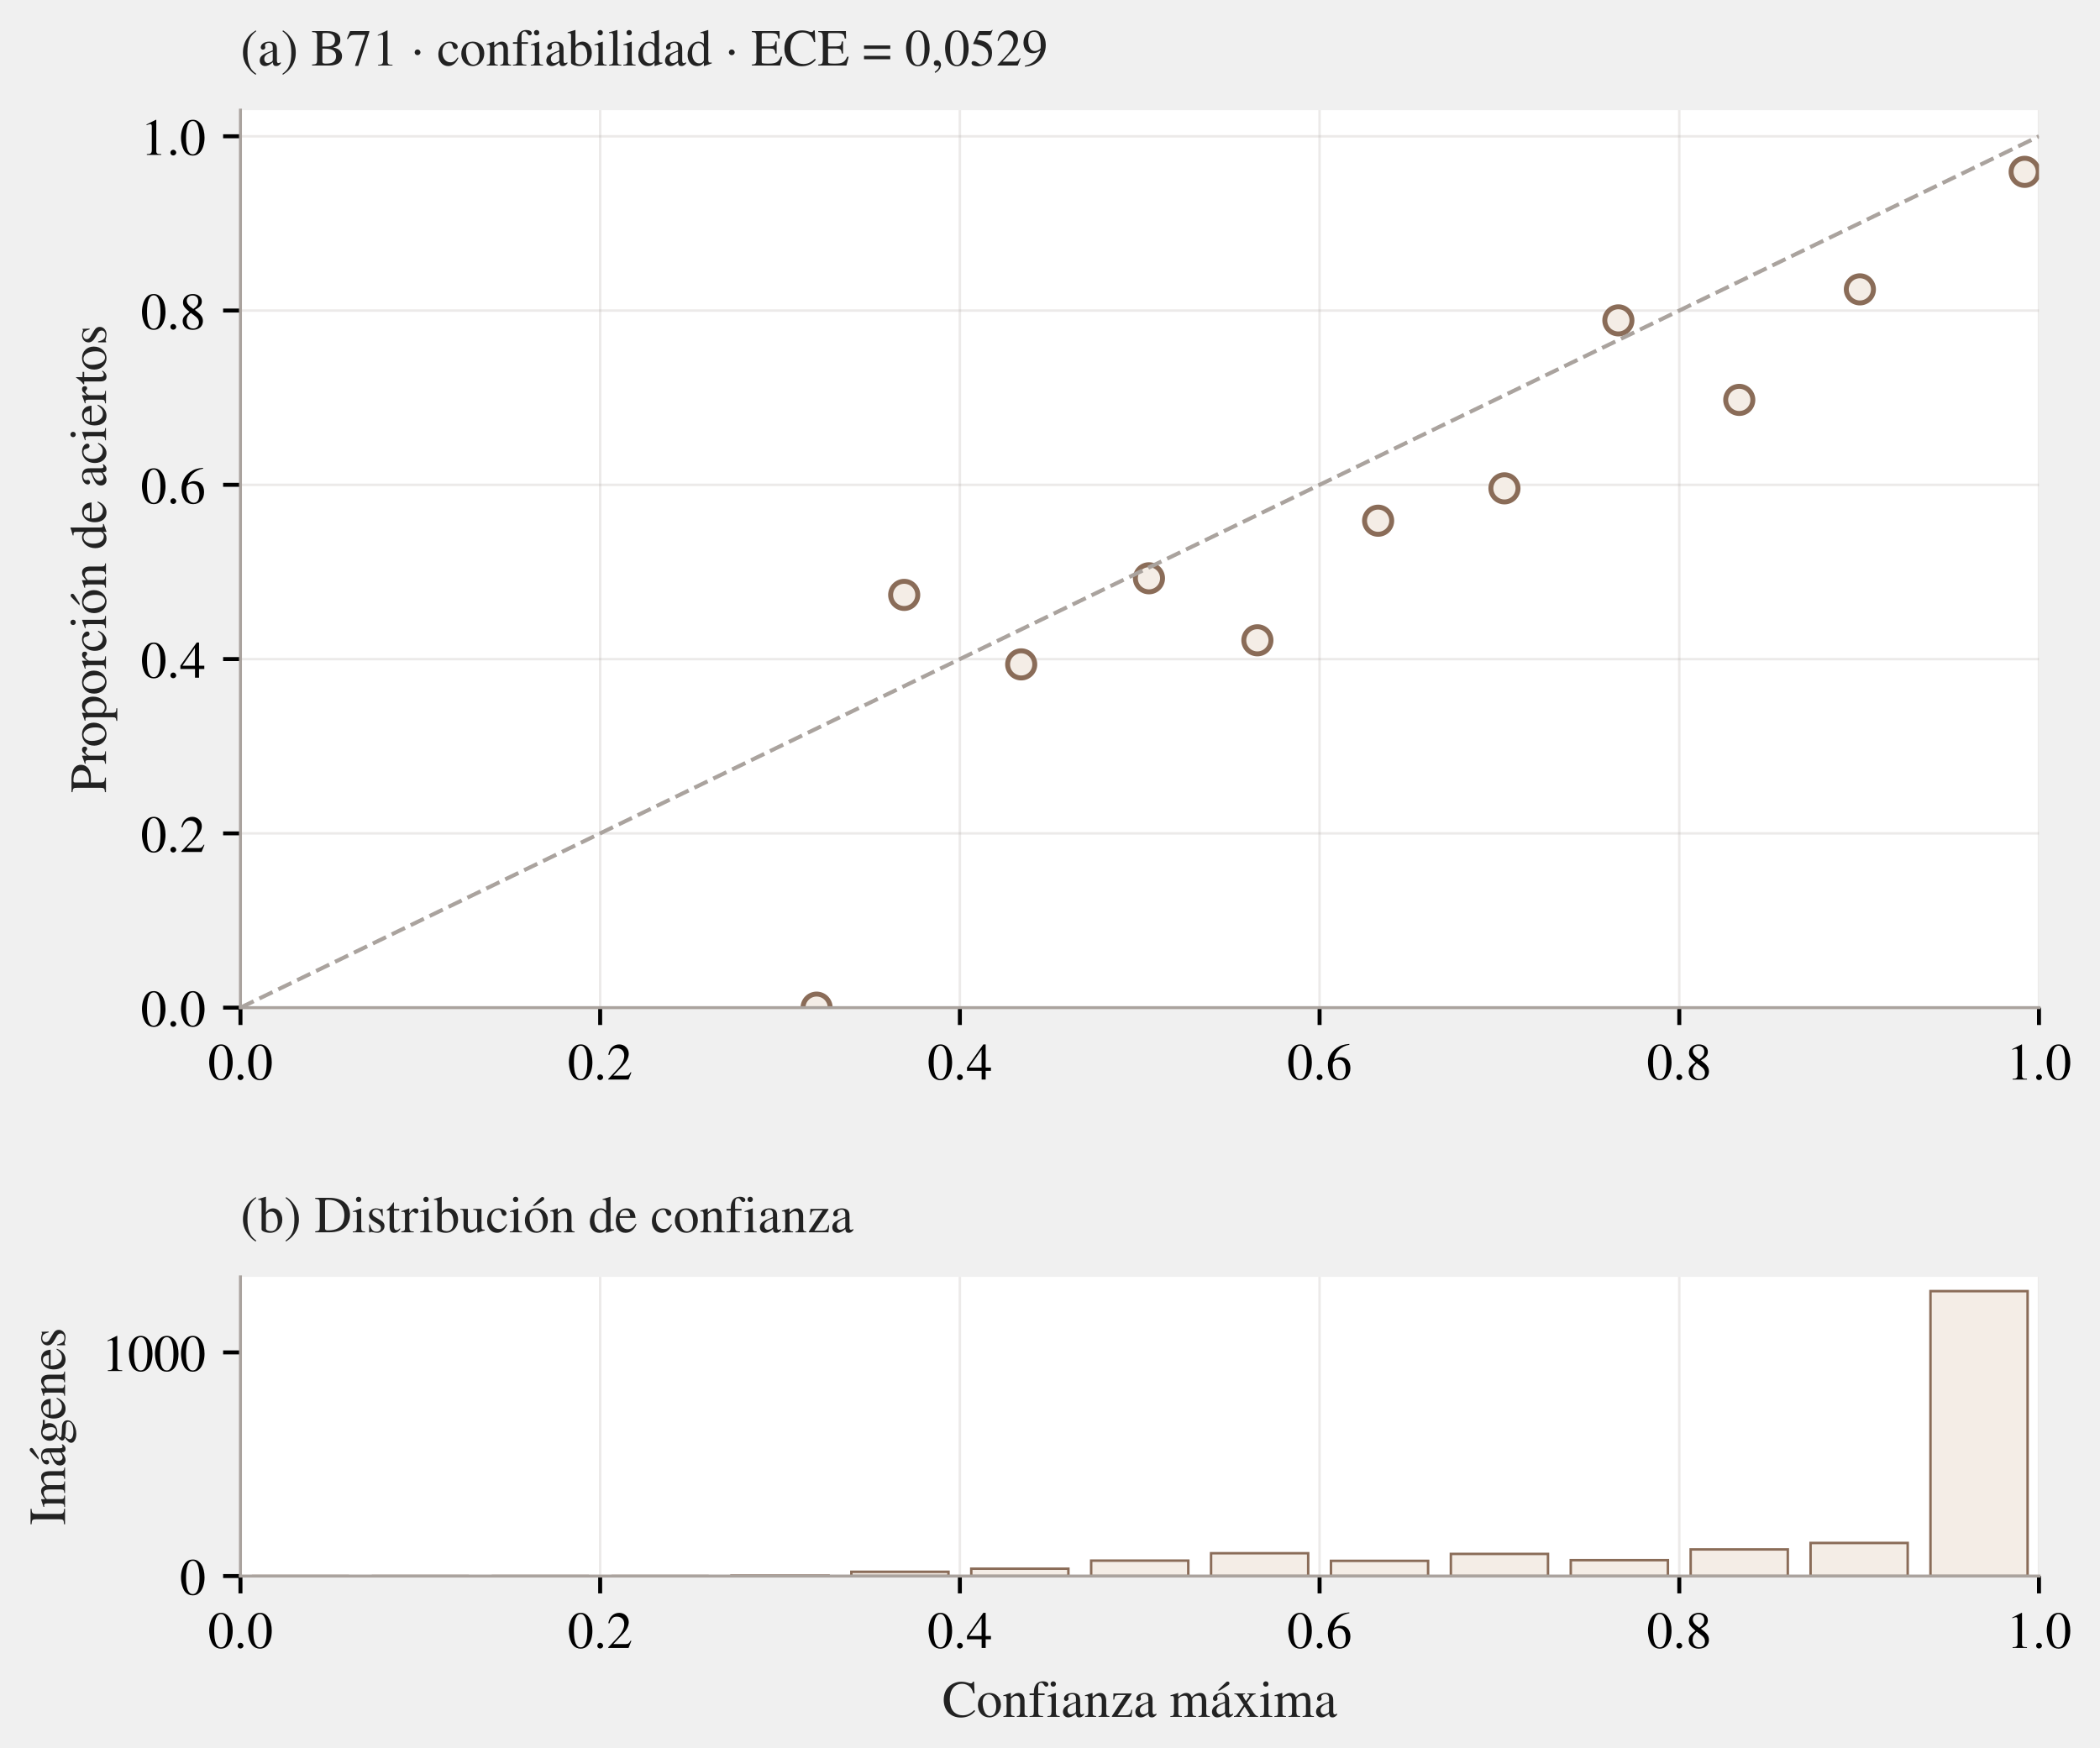
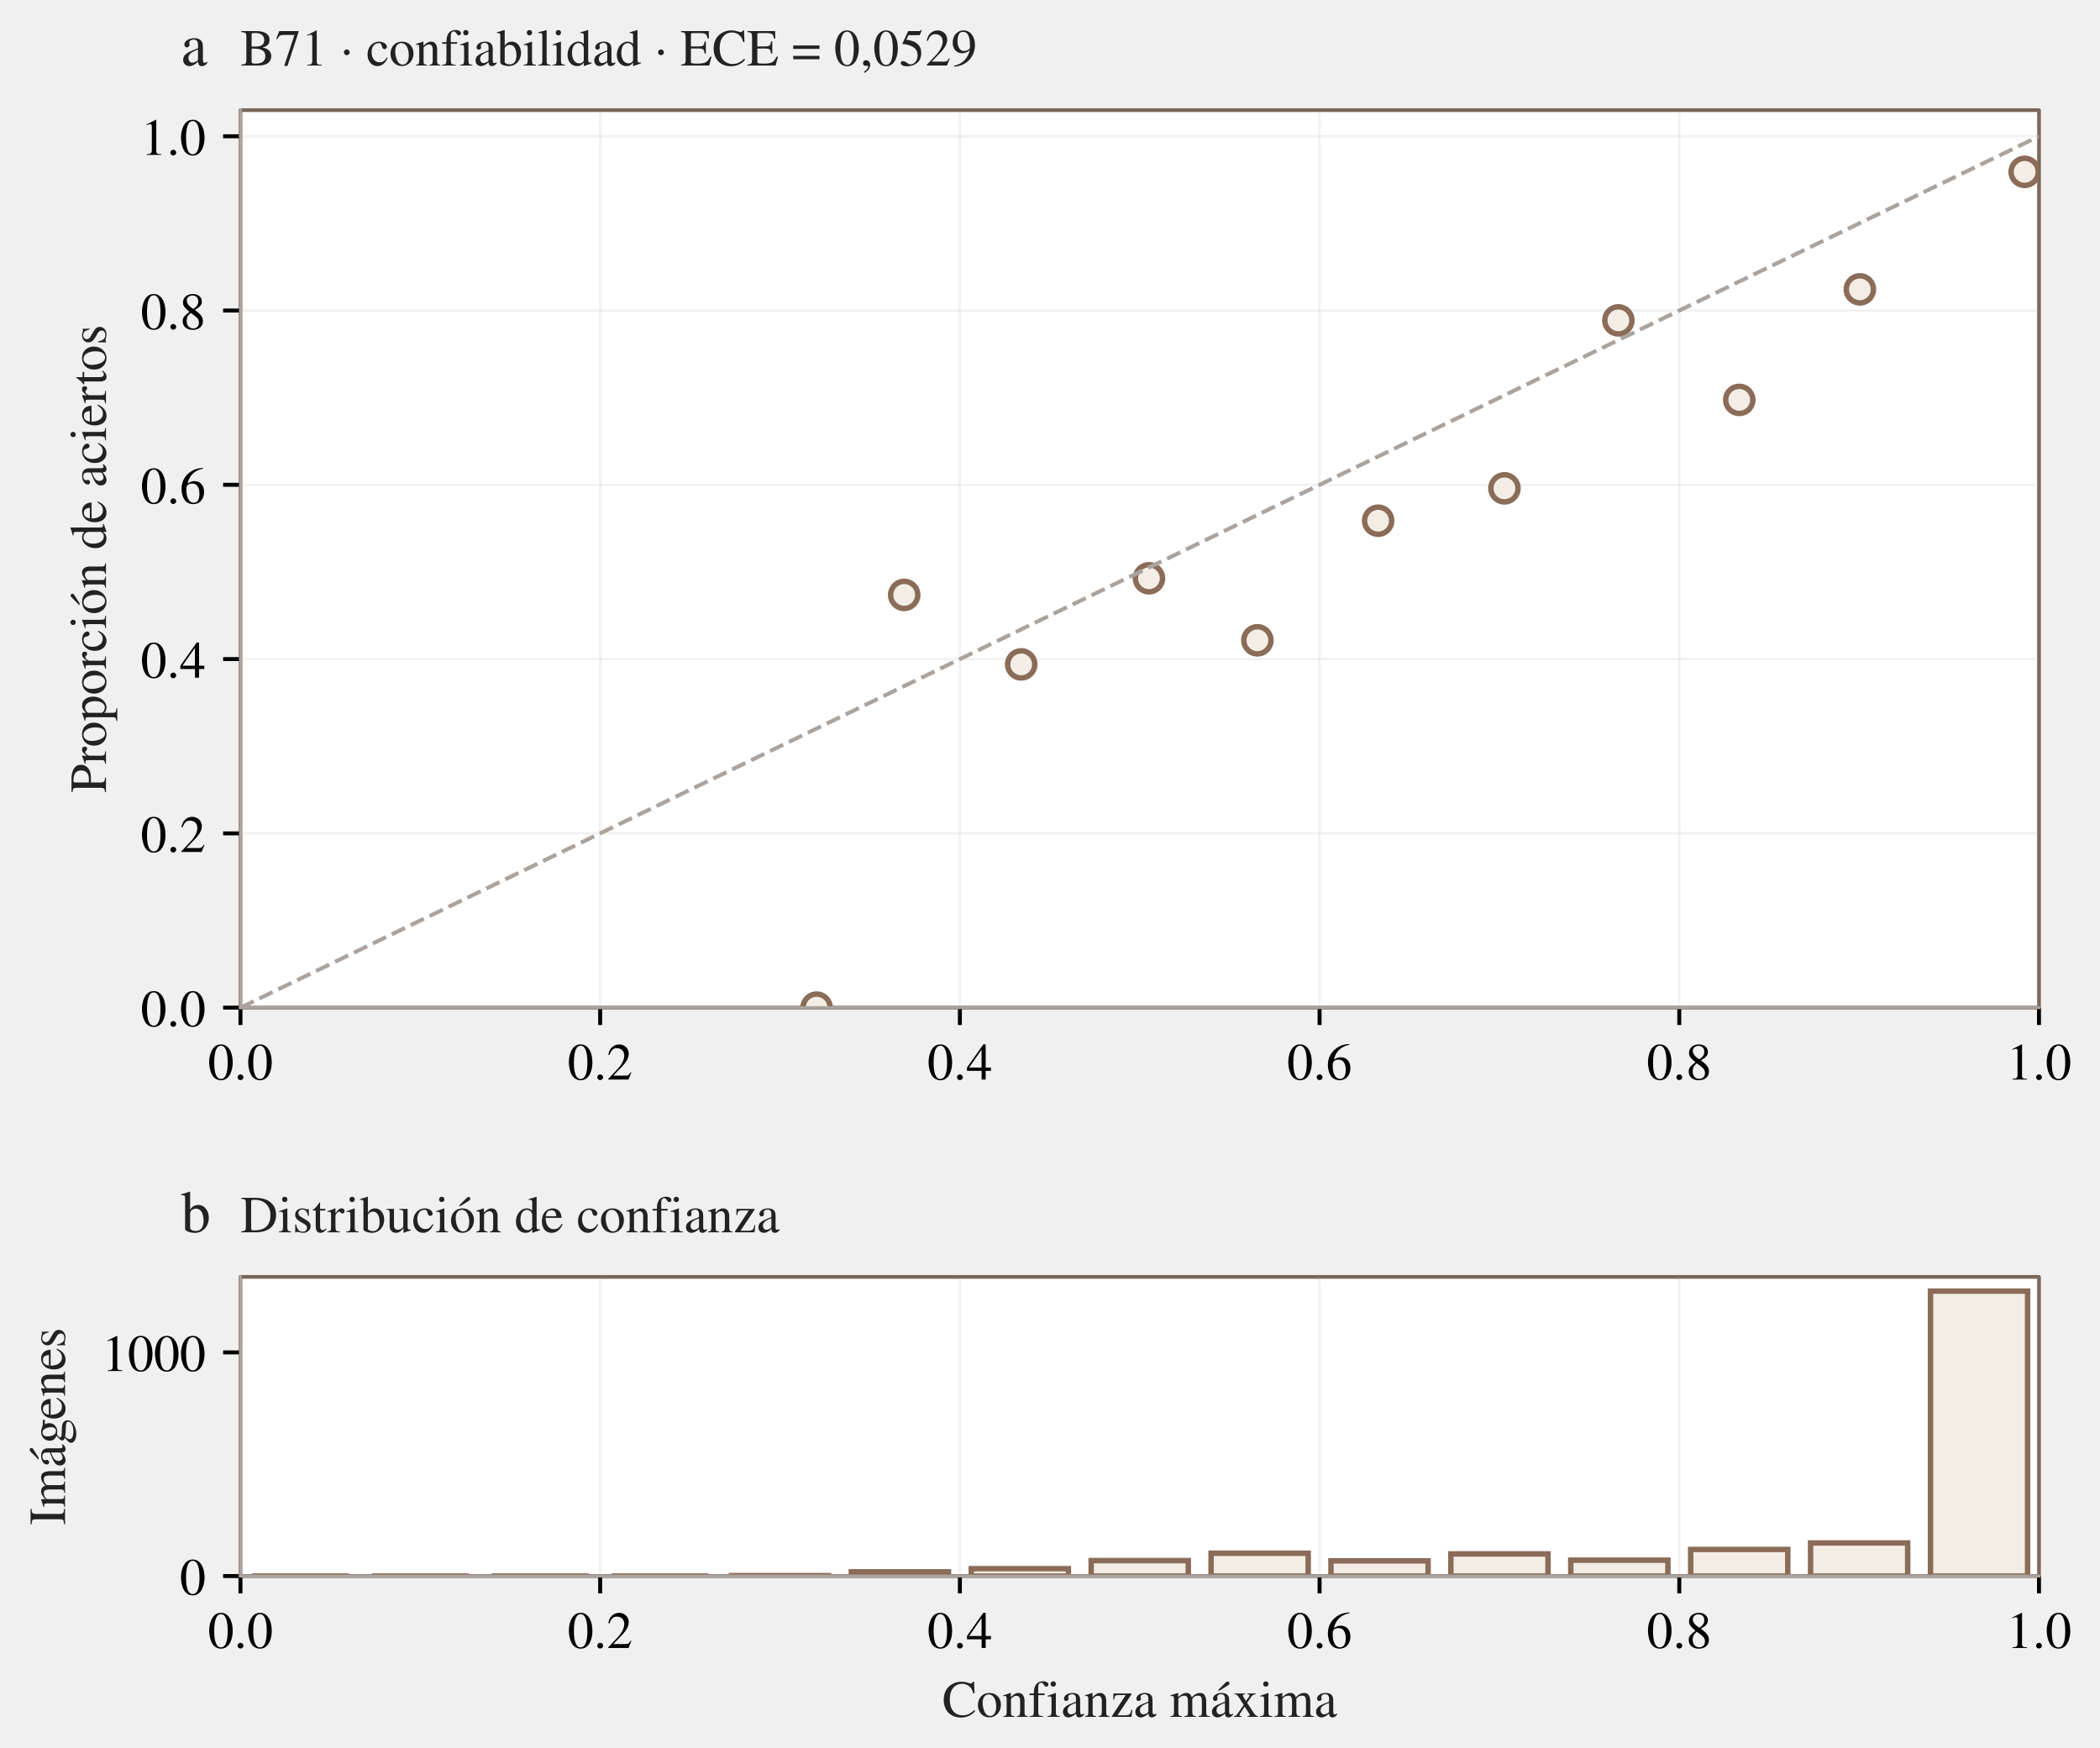
<svg xmlns="http://www.w3.org/2000/svg" xmlns:xlink="http://www.w3.org/1999/xlink" width="423.707pt" height="352.56pt" viewBox="28.595 7.728 423.707 352.56" version="1.1">
  <defs>
    <style type="text/css">*{stroke-linejoin: round; stroke-linecap: butt}</style>
  </defs>
  <g id="figure_1">
    <g id="axes_1">
      <g id="patch_2">
-         <path d="M 77.112 211.039  L 439.992 211.039  L 439.992 29.952  L 77.112 29.952  z " style="fill: #ffffff" />
+         <path d="M 77.112 211.039  L 439.992 211.039  L 439.992 29.952  L 77.112 29.952  z " style="fill: #ffffff; stroke: #796657; stroke-width: 0.75" />
      </g>
      <g id="matplotlib.axis_1">
        <g id="xtick_1">
          <g id="line2d_1">
-             <path d="M 77.112 211.039  L 77.112 29.952  " clip-path="url(#p163a9dd9ac)" style="fill: none; stroke: #aaa39e; stroke-opacity: 0.23; stroke-width: 0.5; stroke-linecap: square" />
+             <path d="M 77.112 211.039  L 77.112 29.952  " clip-path="url(#p163a9dd9ac)" style="fill: none; stroke: #aaa39e; stroke-opacity: 0.14; stroke-width: 0.5; stroke-linecap: square" />
          </g>
          <g id="line2d_2">
            <defs>
              <path id="m6b614f7e48" d="M 0 0  L 0 3.5  " style="stroke: #000000; stroke-width: 0.8" />
            </defs>
            <g>
              <use xlink:href="#m6b614f7e48" x="77.112" y="211.039" style="stroke: #000000; stroke-width: 0.8" />
            </g>
          </g>
          <g id="text_1">
            <text style="font-size: 10.5px; font-family: 'Nimbus Roman'; text-anchor: middle" x="77.112" y="225.552" transform="rotate(-0 77.112 225.552)">0.0</text>
          </g>
        </g>
        <g id="xtick_2">
          <g id="line2d_3">
-             <path d="M 149.688 211.039  L 149.688 29.952  " clip-path="url(#p163a9dd9ac)" style="fill: none; stroke: #aaa39e; stroke-opacity: 0.23; stroke-width: 0.5; stroke-linecap: square" />
+             <path d="M 149.688 211.039  L 149.688 29.952  " clip-path="url(#p163a9dd9ac)" style="fill: none; stroke: #aaa39e; stroke-opacity: 0.14; stroke-width: 0.5; stroke-linecap: square" />
          </g>
          <g id="line2d_4">
            <g>
              <use xlink:href="#m6b614f7e48" x="149.688" y="211.039" style="stroke: #000000; stroke-width: 0.8" />
            </g>
          </g>
          <g id="text_2">
            <text style="font-size: 10.5px; font-family: 'Nimbus Roman'; text-anchor: middle" x="149.688" y="225.552" transform="rotate(-0 149.688 225.552)">0.2</text>
          </g>
        </g>
        <g id="xtick_3">
          <g id="line2d_5">
-             <path d="M 222.264 211.039  L 222.264 29.952  " clip-path="url(#p163a9dd9ac)" style="fill: none; stroke: #aaa39e; stroke-opacity: 0.23; stroke-width: 0.5; stroke-linecap: square" />
+             <path d="M 222.264 211.039  L 222.264 29.952  " clip-path="url(#p163a9dd9ac)" style="fill: none; stroke: #aaa39e; stroke-opacity: 0.14; stroke-width: 0.5; stroke-linecap: square" />
          </g>
          <g id="line2d_6">
            <g>
              <use xlink:href="#m6b614f7e48" x="222.264" y="211.039" style="stroke: #000000; stroke-width: 0.8" />
            </g>
          </g>
          <g id="text_3">
            <text style="font-size: 10.5px; font-family: 'Nimbus Roman'; text-anchor: middle" x="222.264" y="225.552" transform="rotate(-0 222.264 225.552)">0.4</text>
          </g>
        </g>
        <g id="xtick_4">
          <g id="line2d_7">
-             <path d="M 294.84 211.039  L 294.84 29.952  " clip-path="url(#p163a9dd9ac)" style="fill: none; stroke: #aaa39e; stroke-opacity: 0.23; stroke-width: 0.5; stroke-linecap: square" />
+             <path d="M 294.84 211.039  L 294.84 29.952  " clip-path="url(#p163a9dd9ac)" style="fill: none; stroke: #aaa39e; stroke-opacity: 0.14; stroke-width: 0.5; stroke-linecap: square" />
          </g>
          <g id="line2d_8">
            <g>
              <use xlink:href="#m6b614f7e48" x="294.84" y="211.039" style="stroke: #000000; stroke-width: 0.8" />
            </g>
          </g>
          <g id="text_4">
            <text style="font-size: 10.5px; font-family: 'Nimbus Roman'; text-anchor: middle" x="294.84" y="225.552" transform="rotate(-0 294.84 225.552)">0.6</text>
          </g>
        </g>
        <g id="xtick_5">
          <g id="line2d_9">
-             <path d="M 367.416 211.039  L 367.416 29.952  " clip-path="url(#p163a9dd9ac)" style="fill: none; stroke: #aaa39e; stroke-opacity: 0.23; stroke-width: 0.5; stroke-linecap: square" />
+             <path d="M 367.416 211.039  L 367.416 29.952  " clip-path="url(#p163a9dd9ac)" style="fill: none; stroke: #aaa39e; stroke-opacity: 0.14; stroke-width: 0.5; stroke-linecap: square" />
          </g>
          <g id="line2d_10">
            <g>
              <use xlink:href="#m6b614f7e48" x="367.416" y="211.039" style="stroke: #000000; stroke-width: 0.8" />
            </g>
          </g>
          <g id="text_5">
            <text style="font-size: 10.5px; font-family: 'Nimbus Roman'; text-anchor: middle" x="367.416" y="225.552" transform="rotate(-0 367.416 225.552)">0.8</text>
          </g>
        </g>
        <g id="xtick_6">
          <g id="line2d_11">
-             <path d="M 439.992 211.039  L 439.992 29.952  " clip-path="url(#p163a9dd9ac)" style="fill: none; stroke: #aaa39e; stroke-opacity: 0.23; stroke-width: 0.5; stroke-linecap: square" />
+             <path d="M 439.992 211.039  L 439.992 29.952  " clip-path="url(#p163a9dd9ac)" style="fill: none; stroke: #aaa39e; stroke-opacity: 0.14; stroke-width: 0.5; stroke-linecap: square" />
          </g>
          <g id="line2d_12">
            <g>
              <use xlink:href="#m6b614f7e48" x="439.992" y="211.039" style="stroke: #000000; stroke-width: 0.8" />
            </g>
          </g>
          <g id="text_6">
            <text style="font-size: 10.5px; font-family: 'Nimbus Roman'; text-anchor: middle" x="439.992" y="225.552" transform="rotate(-0 439.992 225.552)">1.0</text>
          </g>
        </g>
      </g>
      <g id="matplotlib.axis_2">
        <g id="ytick_1">
          <g id="line2d_13">
-             <path d="M 77.112 211.039  L 439.992 211.039  " clip-path="url(#p163a9dd9ac)" style="fill: none; stroke: #aaa39e; stroke-opacity: 0.23; stroke-width: 0.5; stroke-linecap: square" />
+             <path d="M 77.112 211.039  L 439.992 211.039  " clip-path="url(#p163a9dd9ac)" style="fill: none; stroke: #aaa39e; stroke-opacity: 0.14; stroke-width: 0.5; stroke-linecap: square" />
          </g>
          <g id="line2d_14">
            <defs>
              <path id="m409d715049" d="M 0 0  L -3.5 0  " style="stroke: #000000; stroke-width: 0.8" />
            </defs>
            <g>
              <use xlink:href="#m409d715049" x="77.112" y="211.039" style="stroke: #000000; stroke-width: 0.8" />
            </g>
          </g>
          <g id="text_7">
            <text style="font-size: 10.5px; font-family: 'Nimbus Roman'; text-anchor: end" x="70.112" y="214.796" transform="rotate(-0 70.112 214.7957)">0.0</text>
          </g>
        </g>
        <g id="ytick_2">
          <g id="line2d_15">
-             <path d="M 77.112 175.877  L 439.992 175.877  " clip-path="url(#p163a9dd9ac)" style="fill: none; stroke: #aaa39e; stroke-opacity: 0.23; stroke-width: 0.5; stroke-linecap: square" />
+             <path d="M 77.112 175.877  L 439.992 175.877  " clip-path="url(#p163a9dd9ac)" style="fill: none; stroke: #aaa39e; stroke-opacity: 0.14; stroke-width: 0.5; stroke-linecap: square" />
          </g>
          <g id="line2d_16">
            <g>
              <use xlink:href="#m409d715049" x="77.112" y="175.877" style="stroke: #000000; stroke-width: 0.8" />
            </g>
          </g>
          <g id="text_8">
            <text style="font-size: 10.5px; font-family: 'Nimbus Roman'; text-anchor: end" x="70.112" y="179.633" transform="rotate(-0 70.112 179.6331)">0.2</text>
          </g>
        </g>
        <g id="ytick_3">
          <g id="line2d_17">
-             <path d="M 77.112 140.714  L 439.992 140.714  " clip-path="url(#p163a9dd9ac)" style="fill: none; stroke: #aaa39e; stroke-opacity: 0.23; stroke-width: 0.5; stroke-linecap: square" />
+             <path d="M 77.112 140.714  L 439.992 140.714  " clip-path="url(#p163a9dd9ac)" style="fill: none; stroke: #aaa39e; stroke-opacity: 0.14; stroke-width: 0.5; stroke-linecap: square" />
          </g>
          <g id="line2d_18">
            <g>
              <use xlink:href="#m409d715049" x="77.112" y="140.714" style="stroke: #000000; stroke-width: 0.8" />
            </g>
          </g>
          <g id="text_9">
            <text style="font-size: 10.5px; font-family: 'Nimbus Roman'; text-anchor: end" x="70.112" y="144.47" transform="rotate(-0 70.112 144.4705)">0.4</text>
          </g>
        </g>
        <g id="ytick_4">
          <g id="line2d_19">
-             <path d="M 77.112 105.552  L 439.992 105.552  " clip-path="url(#p163a9dd9ac)" style="fill: none; stroke: #aaa39e; stroke-opacity: 0.23; stroke-width: 0.5; stroke-linecap: square" />
+             <path d="M 77.112 105.552  L 439.992 105.552  " clip-path="url(#p163a9dd9ac)" style="fill: none; stroke: #aaa39e; stroke-opacity: 0.14; stroke-width: 0.5; stroke-linecap: square" />
          </g>
          <g id="line2d_20">
            <g>
              <use xlink:href="#m409d715049" x="77.112" y="105.552" style="stroke: #000000; stroke-width: 0.8" />
            </g>
          </g>
          <g id="text_10">
            <text style="font-size: 10.5px; font-family: 'Nimbus Roman'; text-anchor: end" x="70.112" y="109.308" transform="rotate(-0 70.112 109.3079)">0.6</text>
          </g>
        </g>
        <g id="ytick_5">
          <g id="line2d_21">
-             <path d="M 77.112 70.389  L 439.992 70.389  " clip-path="url(#p163a9dd9ac)" style="fill: none; stroke: #aaa39e; stroke-opacity: 0.23; stroke-width: 0.5; stroke-linecap: square" />
+             <path d="M 77.112 70.389  L 439.992 70.389  " clip-path="url(#p163a9dd9ac)" style="fill: none; stroke: #aaa39e; stroke-opacity: 0.14; stroke-width: 0.5; stroke-linecap: square" />
          </g>
          <g id="line2d_22">
            <g>
              <use xlink:href="#m409d715049" x="77.112" y="70.389" style="stroke: #000000; stroke-width: 0.8" />
            </g>
          </g>
          <g id="text_11">
            <text style="font-size: 10.5px; font-family: 'Nimbus Roman'; text-anchor: end" x="70.112" y="74.145" transform="rotate(-0 70.112 74.14531)">0.8</text>
          </g>
        </g>
        <g id="ytick_6">
          <g id="line2d_23">
-             <path d="M 77.112 35.226  L 439.992 35.226  " clip-path="url(#p163a9dd9ac)" style="fill: none; stroke: #aaa39e; stroke-opacity: 0.23; stroke-width: 0.5; stroke-linecap: square" />
+             <path d="M 77.112 35.226  L 439.992 35.226  " clip-path="url(#p163a9dd9ac)" style="fill: none; stroke: #aaa39e; stroke-opacity: 0.14; stroke-width: 0.5; stroke-linecap: square" />
          </g>
          <g id="line2d_24">
            <g>
              <use xlink:href="#m409d715049" x="77.112" y="35.226" style="stroke: #000000; stroke-width: 0.8" />
            </g>
          </g>
          <g id="text_12">
            <text style="font-size: 10.5px; font-family: 'Nimbus Roman'; text-anchor: end" x="70.112" y="38.983" transform="rotate(-0 70.112 38.98272)">1.0</text>
          </g>
        </g>
        <g id="text_13">
          <text style="font-size: 10.5px; font-family: 'Nimbus Roman'; text-anchor: middle; fill: #222222" x="49.975" y="120.496" transform="rotate(-90 49.97466 120.4957)">Proporción de aciertos</text>
        </g>
      </g>
      <g id="PathCollection_1">
        <defs>
-           <path id="mc552925a65" d="M 0 2.739  C 0.726 2.739 1.423 2.45 1.936 1.936  C 2.45 1.423 2.739 0.726 2.739 0  C 2.739 -0.726 2.45 -1.423 1.936 -1.936  C 1.423 -2.45 0.726 -2.739 0 -2.739  C -0.726 -2.739 -1.423 -2.45 -1.936 -1.936  C -2.45 -1.423 -2.739 -0.726 -2.739 0  C -2.739 0.726 -2.45 1.423 -1.936 1.936  C -1.423 2.45 -0.726 2.739 0 2.739  z " style="stroke: #8a6c58" />
+           <path id="mc552925a65" d="M 0 2.739  C 0.726 2.739 1.423 2.45 1.936 1.936  C 2.45 1.423 2.739 0.726 2.739 0  C 2.739 -0.726 2.45 -1.423 1.936 -1.936  C 1.423 -2.45 0.726 -2.739 0 -2.739  C -0.726 -2.739 -1.423 -2.45 -1.936 -1.936  C -2.45 -1.423 -2.739 -0.726 -2.739 0  C -2.739 0.726 -2.45 1.423 -1.936 1.936  C -1.423 2.45 -0.726 2.739 0 2.739  z " style="stroke: #8a6c58; stroke-width: 1.1" />
        </defs>
        <g clip-path="url(#p163a9dd9ac)">
-           <use xlink:href="#mc552925a65" x="193.357" y="211.039" style="fill: #f4ede6; stroke: #8a6c58" />
-           <use xlink:href="#mc552925a65" x="211.031" y="127.76" style="fill: #f4ede6; stroke: #8a6c58" />
-           <use xlink:href="#mc552925a65" x="234.637" y="141.78" style="fill: #f4ede6; stroke: #8a6c58" />
-           <use xlink:href="#mc552925a65" x="260.415" y="124.407" style="fill: #f4ede6; stroke: #8a6c58" />
-           <use xlink:href="#mc552925a65" x="282.292" y="136.922" style="fill: #f4ede6; stroke: #8a6c58" />
-           <use xlink:href="#mc552925a65" x="306.654" y="112.791" style="fill: #f4ede6; stroke: #8a6c58" />
-           <use xlink:href="#mc552925a65" x="332.142" y="106.262" style="fill: #f4ede6; stroke: #8a6c58" />
-           <use xlink:href="#mc552925a65" x="355.127" y="72.37" style="fill: #f4ede6; stroke: #8a6c58" />
-           <use xlink:href="#mc552925a65" x="379.519" y="88.414" style="fill: #f4ede6; stroke: #8a6c58" />
-           <use xlink:href="#mc552925a65" x="403.854" y="66.112" style="fill: #f4ede6; stroke: #8a6c58" />
-           <use xlink:href="#mc552925a65" x="437.103" y="42.402" style="fill: #f4ede6; stroke: #8a6c58" />
+           <use xlink:href="#mc552925a65" x="193.357" y="211.039" style="fill: #f4ede6; stroke: #8a6c58; stroke-width: 1.1" />
+           <use xlink:href="#mc552925a65" x="211.031" y="127.76" style="fill: #f4ede6; stroke: #8a6c58; stroke-width: 1.1" />
+           <use xlink:href="#mc552925a65" x="234.637" y="141.78" style="fill: #f4ede6; stroke: #8a6c58; stroke-width: 1.1" />
+           <use xlink:href="#mc552925a65" x="260.415" y="124.407" style="fill: #f4ede6; stroke: #8a6c58; stroke-width: 1.1" />
+           <use xlink:href="#mc552925a65" x="282.292" y="136.922" style="fill: #f4ede6; stroke: #8a6c58; stroke-width: 1.1" />
+           <use xlink:href="#mc552925a65" x="306.654" y="112.791" style="fill: #f4ede6; stroke: #8a6c58; stroke-width: 1.1" />
+           <use xlink:href="#mc552925a65" x="332.142" y="106.262" style="fill: #f4ede6; stroke: #8a6c58; stroke-width: 1.1" />
+           <use xlink:href="#mc552925a65" x="355.127" y="72.37" style="fill: #f4ede6; stroke: #8a6c58; stroke-width: 1.1" />
+           <use xlink:href="#mc552925a65" x="379.519" y="88.414" style="fill: #f4ede6; stroke: #8a6c58; stroke-width: 1.1" />
+           <use xlink:href="#mc552925a65" x="403.854" y="66.112" style="fill: #f4ede6; stroke: #8a6c58; stroke-width: 1.1" />
+           <use xlink:href="#mc552925a65" x="437.103" y="42.402" style="fill: #f4ede6; stroke: #8a6c58; stroke-width: 1.1" />
        </g>
      </g>
      <g id="line2d_25">
        <path d="M 77.112 211.039  L 439.992 35.226  " clip-path="url(#p163a9dd9ac)" style="fill: none; stroke-dasharray: 2.96,1.28; stroke-dashoffset: 0; stroke: #aaa39e; stroke-width: 0.8" />
      </g>
      <g id="patch_3">
        <path d="M 77.112 211.039  L 77.112 29.952  " style="fill: none; stroke: #aaa39e; stroke-width: 0.6; stroke-linejoin: miter; stroke-linecap: square" />
      </g>
      <g id="patch_4">
        <path d="M 77.112 211.039  L 439.992 211.039  " style="fill: none; stroke: #aaa39e; stroke-width: 0.6; stroke-linejoin: miter; stroke-linecap: square" />
      </g>
      <g id="text_14">
-         <text style="font-size: 10.5px; font-family: 'Nimbus Roman'; text-anchor: start; fill: #222222" x="77.112" y="20.952" transform="rotate(-0 77.112 20.952)">(a) B71 · confiabilidad · ECE = 0,0529</text>
+         <text style="font-size: 10.5px; font-family: 'Nimbus Roman'; text-anchor: start; fill: #222222" x="77.112" y="20.952" transform="rotate(-0 77.112 20.952)">B71 · confiabilidad · ECE = 0,0529</text>
      </g>
    </g>
    <g id="axes_2">
      <g id="patch_5">
-         <path d="M 77.112 325.728  L 439.992 325.728  L 439.992 265.366  L 77.112 265.366  z " style="fill: #ffffff" />
+         <path d="M 77.112 325.728  L 439.992 325.728  L 439.992 265.366  L 77.112 265.366  z " style="fill: #ffffff; stroke: #796657; stroke-width: 0.75" />
      </g>
      <g id="matplotlib.axis_3">
        <g id="xtick_7">
          <g id="line2d_26">
-             <path d="M 77.112 325.728  L 77.112 265.366  " clip-path="url(#pea9d04043e)" style="fill: none; stroke: #aaa39e; stroke-opacity: 0.23; stroke-width: 0.5; stroke-linecap: square" />
+             <path d="M 77.112 325.728  L 77.112 265.366  " clip-path="url(#pea9d04043e)" style="fill: none; stroke: #aaa39e; stroke-opacity: 0.14; stroke-width: 0.5; stroke-linecap: square" />
          </g>
          <g id="line2d_27">
            <g>
              <use xlink:href="#m6b614f7e48" x="77.112" y="325.728" style="stroke: #000000; stroke-width: 0.8" />
            </g>
          </g>
          <g id="text_15">
            <text style="font-size: 10.5px; font-family: 'Nimbus Roman'; text-anchor: middle" x="77.112" y="340.241" transform="rotate(-0 77.112 340.2407)">0.0</text>
          </g>
        </g>
        <g id="xtick_8">
          <g id="line2d_28">
-             <path d="M 149.688 325.728  L 149.688 265.366  " clip-path="url(#pea9d04043e)" style="fill: none; stroke: #aaa39e; stroke-opacity: 0.23; stroke-width: 0.5; stroke-linecap: square" />
+             <path d="M 149.688 325.728  L 149.688 265.366  " clip-path="url(#pea9d04043e)" style="fill: none; stroke: #aaa39e; stroke-opacity: 0.14; stroke-width: 0.5; stroke-linecap: square" />
          </g>
          <g id="line2d_29">
            <g>
              <use xlink:href="#m6b614f7e48" x="149.688" y="325.728" style="stroke: #000000; stroke-width: 0.8" />
            </g>
          </g>
          <g id="text_16">
            <text style="font-size: 10.5px; font-family: 'Nimbus Roman'; text-anchor: middle" x="149.688" y="340.241" transform="rotate(-0 149.688 340.2407)">0.2</text>
          </g>
        </g>
        <g id="xtick_9">
          <g id="line2d_30">
-             <path d="M 222.264 325.728  L 222.264 265.366  " clip-path="url(#pea9d04043e)" style="fill: none; stroke: #aaa39e; stroke-opacity: 0.23; stroke-width: 0.5; stroke-linecap: square" />
+             <path d="M 222.264 325.728  L 222.264 265.366  " clip-path="url(#pea9d04043e)" style="fill: none; stroke: #aaa39e; stroke-opacity: 0.14; stroke-width: 0.5; stroke-linecap: square" />
          </g>
          <g id="line2d_31">
            <g>
              <use xlink:href="#m6b614f7e48" x="222.264" y="325.728" style="stroke: #000000; stroke-width: 0.8" />
            </g>
          </g>
          <g id="text_17">
            <text style="font-size: 10.5px; font-family: 'Nimbus Roman'; text-anchor: middle" x="222.264" y="340.241" transform="rotate(-0 222.264 340.2407)">0.4</text>
          </g>
        </g>
        <g id="xtick_10">
          <g id="line2d_32">
-             <path d="M 294.84 325.728  L 294.84 265.366  " clip-path="url(#pea9d04043e)" style="fill: none; stroke: #aaa39e; stroke-opacity: 0.23; stroke-width: 0.5; stroke-linecap: square" />
+             <path d="M 294.84 325.728  L 294.84 265.366  " clip-path="url(#pea9d04043e)" style="fill: none; stroke: #aaa39e; stroke-opacity: 0.14; stroke-width: 0.5; stroke-linecap: square" />
          </g>
          <g id="line2d_33">
            <g>
              <use xlink:href="#m6b614f7e48" x="294.84" y="325.728" style="stroke: #000000; stroke-width: 0.8" />
            </g>
          </g>
          <g id="text_18">
            <text style="font-size: 10.5px; font-family: 'Nimbus Roman'; text-anchor: middle" x="294.84" y="340.241" transform="rotate(-0 294.84 340.2407)">0.6</text>
          </g>
        </g>
        <g id="xtick_11">
          <g id="line2d_34">
-             <path d="M 367.416 325.728  L 367.416 265.366  " clip-path="url(#pea9d04043e)" style="fill: none; stroke: #aaa39e; stroke-opacity: 0.23; stroke-width: 0.5; stroke-linecap: square" />
+             <path d="M 367.416 325.728  L 367.416 265.366  " clip-path="url(#pea9d04043e)" style="fill: none; stroke: #aaa39e; stroke-opacity: 0.14; stroke-width: 0.5; stroke-linecap: square" />
          </g>
          <g id="line2d_35">
            <g>
              <use xlink:href="#m6b614f7e48" x="367.416" y="325.728" style="stroke: #000000; stroke-width: 0.8" />
            </g>
          </g>
          <g id="text_19">
            <text style="font-size: 10.5px; font-family: 'Nimbus Roman'; text-anchor: middle" x="367.416" y="340.241" transform="rotate(-0 367.416 340.2407)">0.8</text>
          </g>
        </g>
        <g id="xtick_12">
          <g id="line2d_36">
-             <path d="M 439.992 325.728  L 439.992 265.366  " clip-path="url(#pea9d04043e)" style="fill: none; stroke: #aaa39e; stroke-opacity: 0.23; stroke-width: 0.5; stroke-linecap: square" />
+             <path d="M 439.992 325.728  L 439.992 265.366  " clip-path="url(#pea9d04043e)" style="fill: none; stroke: #aaa39e; stroke-opacity: 0.14; stroke-width: 0.5; stroke-linecap: square" />
          </g>
          <g id="line2d_37">
            <g>
              <use xlink:href="#m6b614f7e48" x="439.992" y="325.728" style="stroke: #000000; stroke-width: 0.8" />
            </g>
          </g>
          <g id="text_20">
            <text style="font-size: 10.5px; font-family: 'Nimbus Roman'; text-anchor: middle" x="439.992" y="340.241" transform="rotate(-0 439.992 340.2407)">1.0</text>
          </g>
        </g>
        <g id="text_21">
          <text style="font-size: 10.5px; font-family: 'Nimbus Roman'; text-anchor: middle; fill: #222222" x="258.552" y="354.141" transform="rotate(-0 258.552 354.1407)">Confianza máxima</text>
        </g>
      </g>
      <g id="matplotlib.axis_4">
        <g id="ytick_7">
          <g id="line2d_38">
            <g>
              <use xlink:href="#m409d715049" x="77.112" y="325.728" style="stroke: #000000; stroke-width: 0.8" />
            </g>
          </g>
          <g id="text_22">
            <text style="font-size: 10.5px; font-family: 'Nimbus Roman'; text-anchor: end" x="70.112" y="329.484" transform="rotate(-0 70.112 329.4843)">0</text>
          </g>
        </g>
        <g id="ytick_8">
          <g id="line2d_39">
            <g>
              <use xlink:href="#m409d715049" x="77.112" y="280.604" style="stroke: #000000; stroke-width: 0.8" />
            </g>
          </g>
          <g id="text_23">
            <text style="font-size: 10.5px; font-family: 'Nimbus Roman'; text-anchor: end" x="70.112" y="284.36" transform="rotate(-0 70.112 284.3603)">1000</text>
          </g>
        </g>
        <g id="text_24">
          <text style="font-size: 10.5px; font-family: 'Nimbus Roman'; text-anchor: middle; fill: #222222" x="41.714" y="295.547" transform="rotate(-90 41.71434 295.5468)">Imágenes</text>
        </g>
      </g>
      <g id="patch_6">
-         <path d="M 79.41 325.728  L 99.006 325.728  L 99.006 325.728  L 79.41 325.728  z " clip-path="url(#pea9d04043e)" style="fill: #f4ede6; stroke: #8a6c58; stroke-width: 0.5; stroke-linejoin: miter" />
+         <path d="M 79.41 325.728  L 99.006 325.728  L 99.006 325.728  L 79.41 325.728  z " clip-path="url(#pea9d04043e)" style="fill: #f4ede6; stroke: #8a6c58; stroke-width: 1.1; stroke-linejoin: miter" />
      </g>
      <g id="patch_7">
-         <path d="M 103.602 325.728  L 123.198 325.728  L 123.198 325.728  L 103.602 325.728  z " clip-path="url(#pea9d04043e)" style="fill: #f4ede6; stroke: #8a6c58; stroke-width: 0.5; stroke-linejoin: miter" />
+         <path d="M 103.602 325.728  L 123.198 325.728  L 123.198 325.728  L 103.602 325.728  z " clip-path="url(#pea9d04043e)" style="fill: #f4ede6; stroke: #8a6c58; stroke-width: 1.1; stroke-linejoin: miter" />
      </g>
      <g id="patch_8">
-         <path d="M 127.794 325.728  L 147.39 325.728  L 147.39 325.728  L 127.794 325.728  z " clip-path="url(#pea9d04043e)" style="fill: #f4ede6; stroke: #8a6c58; stroke-width: 0.5; stroke-linejoin: miter" />
+         <path d="M 127.794 325.728  L 147.39 325.728  L 147.39 325.728  L 127.794 325.728  z " clip-path="url(#pea9d04043e)" style="fill: #f4ede6; stroke: #8a6c58; stroke-width: 1.1; stroke-linejoin: miter" />
      </g>
      <g id="patch_9">
-         <path d="M 151.986 325.728  L 171.582 325.728  L 171.582 325.728  L 151.986 325.728  z " clip-path="url(#pea9d04043e)" style="fill: #f4ede6; stroke: #8a6c58; stroke-width: 0.5; stroke-linejoin: miter" />
+         <path d="M 151.986 325.728  L 171.582 325.728  L 171.582 325.728  L 151.986 325.728  z " clip-path="url(#pea9d04043e)" style="fill: #f4ede6; stroke: #8a6c58; stroke-width: 1.1; stroke-linejoin: miter" />
      </g>
      <g id="patch_10">
-         <path d="M 176.178 325.728  L 195.774 325.728  L 195.774 325.638  L 176.178 325.638  z " clip-path="url(#pea9d04043e)" style="fill: #f4ede6; stroke: #8a6c58; stroke-width: 0.5; stroke-linejoin: miter" />
+         <path d="M 176.178 325.728  L 195.774 325.728  L 195.774 325.638  L 176.178 325.638  z " clip-path="url(#pea9d04043e)" style="fill: #f4ede6; stroke: #8a6c58; stroke-width: 1.1; stroke-linejoin: miter" />
      </g>
      <g id="patch_11">
-         <path d="M 200.37 325.728  L 219.966 325.728  L 219.966 324.871  L 200.37 324.871  z " clip-path="url(#pea9d04043e)" style="fill: #f4ede6; stroke: #8a6c58; stroke-width: 0.5; stroke-linejoin: miter" />
+         <path d="M 200.37 325.728  L 219.966 325.728  L 219.966 324.871  L 200.37 324.871  z " clip-path="url(#pea9d04043e)" style="fill: #f4ede6; stroke: #8a6c58; stroke-width: 1.1; stroke-linejoin: miter" />
      </g>
      <g id="patch_12">
-         <path d="M 224.562 325.728  L 244.158 325.728  L 244.158 324.239  L 224.562 324.239  z " clip-path="url(#pea9d04043e)" style="fill: #f4ede6; stroke: #8a6c58; stroke-width: 0.5; stroke-linejoin: miter" />
+         <path d="M 224.562 325.728  L 244.158 325.728  L 244.158 324.239  L 224.562 324.239  z " clip-path="url(#pea9d04043e)" style="fill: #f4ede6; stroke: #8a6c58; stroke-width: 1.1; stroke-linejoin: miter" />
      </g>
      <g id="patch_13">
-         <path d="M 248.754 325.728  L 268.35 325.728  L 268.35 322.614  L 248.754 322.614  z " clip-path="url(#pea9d04043e)" style="fill: #f4ede6; stroke: #8a6c58; stroke-width: 0.5; stroke-linejoin: miter" />
+         <path d="M 248.754 325.728  L 268.35 325.728  L 268.35 322.614  L 248.754 322.614  z " clip-path="url(#pea9d04043e)" style="fill: #f4ede6; stroke: #8a6c58; stroke-width: 1.1; stroke-linejoin: miter" />
      </g>
      <g id="patch_14">
-         <path d="M 272.946 325.728  L 292.542 325.728  L 292.542 321.125  L 272.946 321.125  z " clip-path="url(#pea9d04043e)" style="fill: #f4ede6; stroke: #8a6c58; stroke-width: 0.5; stroke-linejoin: miter" />
+         <path d="M 272.946 325.728  L 292.542 325.728  L 292.542 321.125  L 272.946 321.125  z " clip-path="url(#pea9d04043e)" style="fill: #f4ede6; stroke: #8a6c58; stroke-width: 1.1; stroke-linejoin: miter" />
      </g>
      <g id="patch_15">
-         <path d="M 297.138 325.728  L 316.734 325.728  L 316.734 322.66  L 297.138 322.66  z " clip-path="url(#pea9d04043e)" style="fill: #f4ede6; stroke: #8a6c58; stroke-width: 0.5; stroke-linejoin: miter" />
+         <path d="M 297.138 325.728  L 316.734 325.728  L 316.734 322.66  L 297.138 322.66  z " clip-path="url(#pea9d04043e)" style="fill: #f4ede6; stroke: #8a6c58; stroke-width: 1.1; stroke-linejoin: miter" />
      </g>
      <g id="patch_16">
-         <path d="M 321.33 325.728  L 340.926 325.728  L 340.926 321.261  L 321.33 321.261  z " clip-path="url(#pea9d04043e)" style="fill: #f4ede6; stroke: #8a6c58; stroke-width: 0.5; stroke-linejoin: miter" />
+         <path d="M 321.33 325.728  L 340.926 325.728  L 340.926 321.261  L 321.33 321.261  z " clip-path="url(#pea9d04043e)" style="fill: #f4ede6; stroke: #8a6c58; stroke-width: 1.1; stroke-linejoin: miter" />
      </g>
      <g id="patch_17">
-         <path d="M 345.522 325.728  L 365.118 325.728  L 365.118 322.524  L 345.522 322.524  z " clip-path="url(#pea9d04043e)" style="fill: #f4ede6; stroke: #8a6c58; stroke-width: 0.5; stroke-linejoin: miter" />
+         <path d="M 345.522 325.728  L 365.118 325.728  L 365.118 322.524  L 345.522 322.524  z " clip-path="url(#pea9d04043e)" style="fill: #f4ede6; stroke: #8a6c58; stroke-width: 1.1; stroke-linejoin: miter" />
      </g>
      <g id="patch_18">
-         <path d="M 369.714 325.728  L 389.31 325.728  L 389.31 320.358  L 369.714 320.358  z " clip-path="url(#pea9d04043e)" style="fill: #f4ede6; stroke: #8a6c58; stroke-width: 0.5; stroke-linejoin: miter" />
+         <path d="M 369.714 325.728  L 389.31 325.728  L 389.31 320.358  L 369.714 320.358  z " clip-path="url(#pea9d04043e)" style="fill: #f4ede6; stroke: #8a6c58; stroke-width: 1.1; stroke-linejoin: miter" />
      </g>
      <g id="patch_19">
-         <path d="M 393.906 325.728  L 413.502 325.728  L 413.502 319.05  L 393.906 319.05  z " clip-path="url(#pea9d04043e)" style="fill: #f4ede6; stroke: #8a6c58; stroke-width: 0.5; stroke-linejoin: miter" />
+         <path d="M 393.906 325.728  L 413.502 325.728  L 413.502 319.05  L 393.906 319.05  z " clip-path="url(#pea9d04043e)" style="fill: #f4ede6; stroke: #8a6c58; stroke-width: 1.1; stroke-linejoin: miter" />
      </g>
      <g id="patch_20">
-         <path d="M 418.098 325.728  L 437.694 325.728  L 437.694 268.24  L 418.098 268.24  z " clip-path="url(#pea9d04043e)" style="fill: #f4ede6; stroke: #8a6c58; stroke-width: 0.5; stroke-linejoin: miter" />
+         <path d="M 418.098 325.728  L 437.694 325.728  L 437.694 268.24  L 418.098 268.24  z " clip-path="url(#pea9d04043e)" style="fill: #f4ede6; stroke: #8a6c58; stroke-width: 1.1; stroke-linejoin: miter" />
      </g>
      <g id="patch_21">
        <path d="M 77.112 325.728  L 77.112 265.366  " style="fill: none; stroke: #aaa39e; stroke-width: 0.6; stroke-linejoin: miter; stroke-linecap: square" />
      </g>
      <g id="patch_22">
        <path d="M 77.112 325.728  L 439.992 325.728  " style="fill: none; stroke: #aaa39e; stroke-width: 0.6; stroke-linejoin: miter; stroke-linecap: square" />
      </g>
      <g id="text_25">
-         <text style="font-size: 10.5px; font-family: 'Nimbus Roman'; text-anchor: start; fill: #222222" x="77.112" y="256.366" transform="rotate(-0 77.112 256.3656)">(b) Distribución de confianza</text>
+         <text style="font-size: 10.5px; font-family: 'Nimbus Roman'; text-anchor: start; fill: #222222" x="77.112" y="256.366" transform="rotate(-0 77.112 256.3656)">Distribución de confianza</text>
      </g>
    </g>
  </g>
  <defs>
    <clipPath id="p163a9dd9ac">
      <rect x="77.112" y="29.952" width="362.88" height="181.087" />
    </clipPath>
    <clipPath id="pea9d04043e">
      <rect x="77.112" y="265.366" width="362.88" height="60.362" />
    </clipPath>
  </defs>
+   <text style="font-size: 12px; font-family: 'Nimbus Roman'; text-anchor: start; fill: #222222" x="65.112" y="20.952">a</text>
+   <text style="font-size: 12px; font-family: 'Nimbus Roman'; text-anchor: start; fill: #222222" x="65.112" y="256.366">b</text>
</svg>
